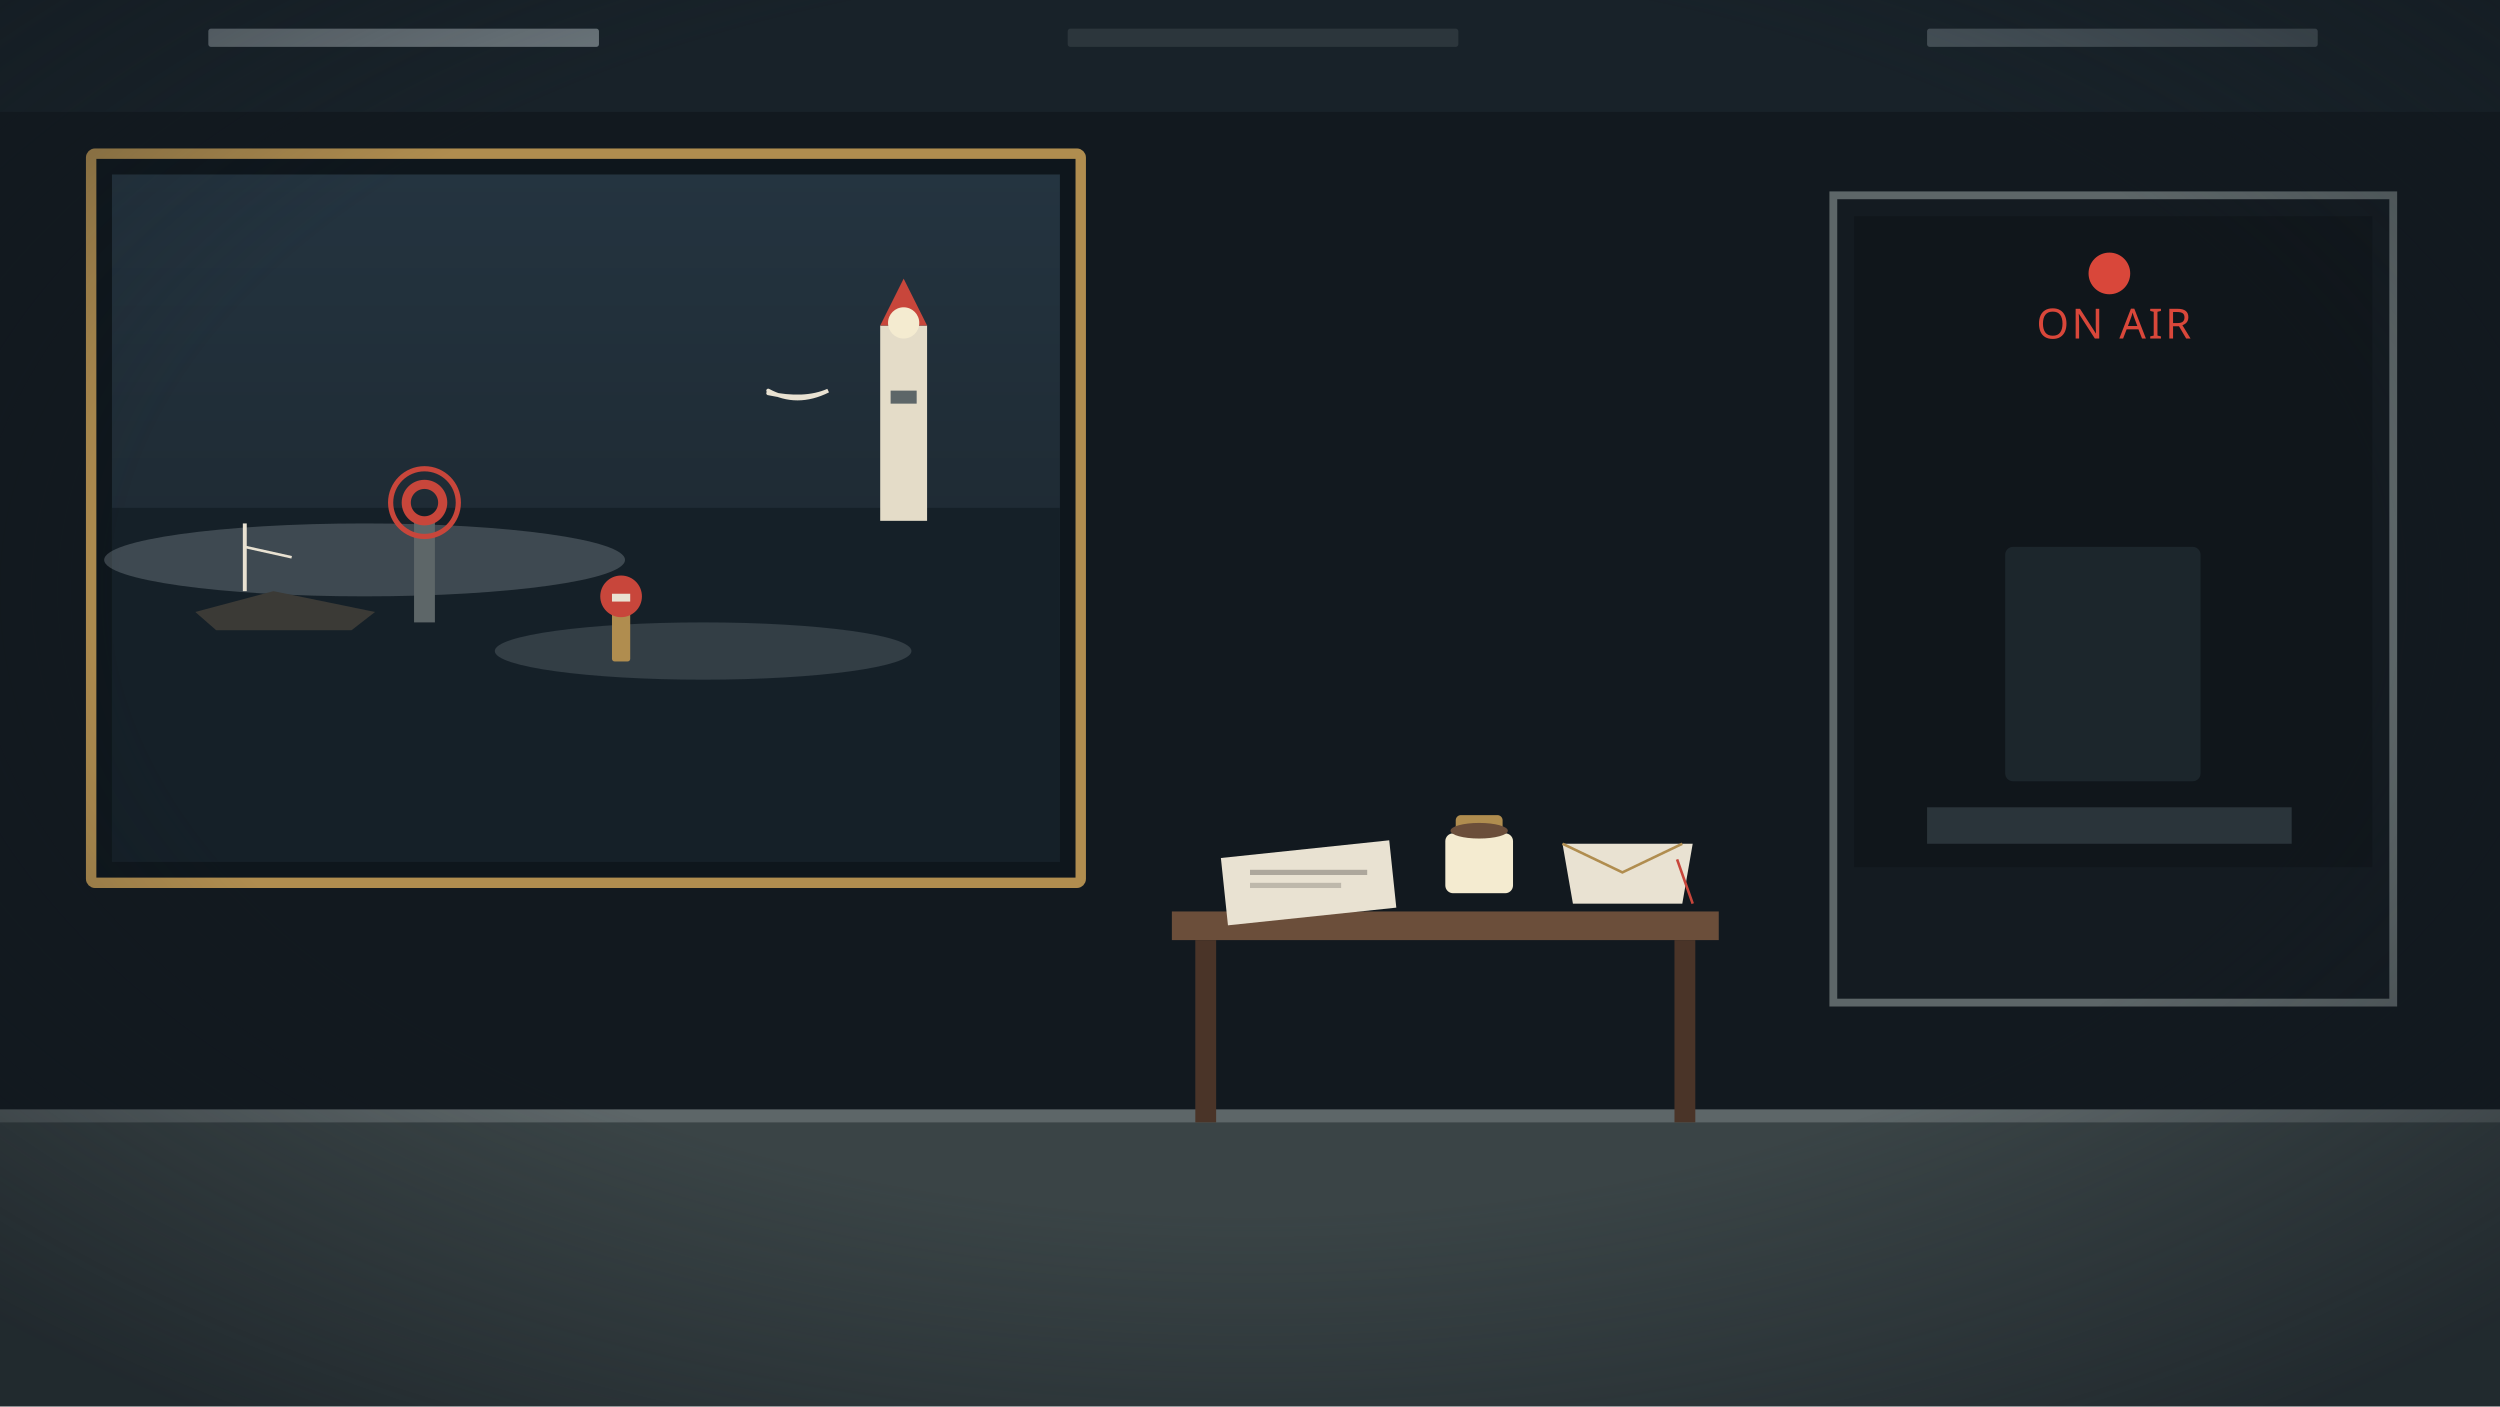
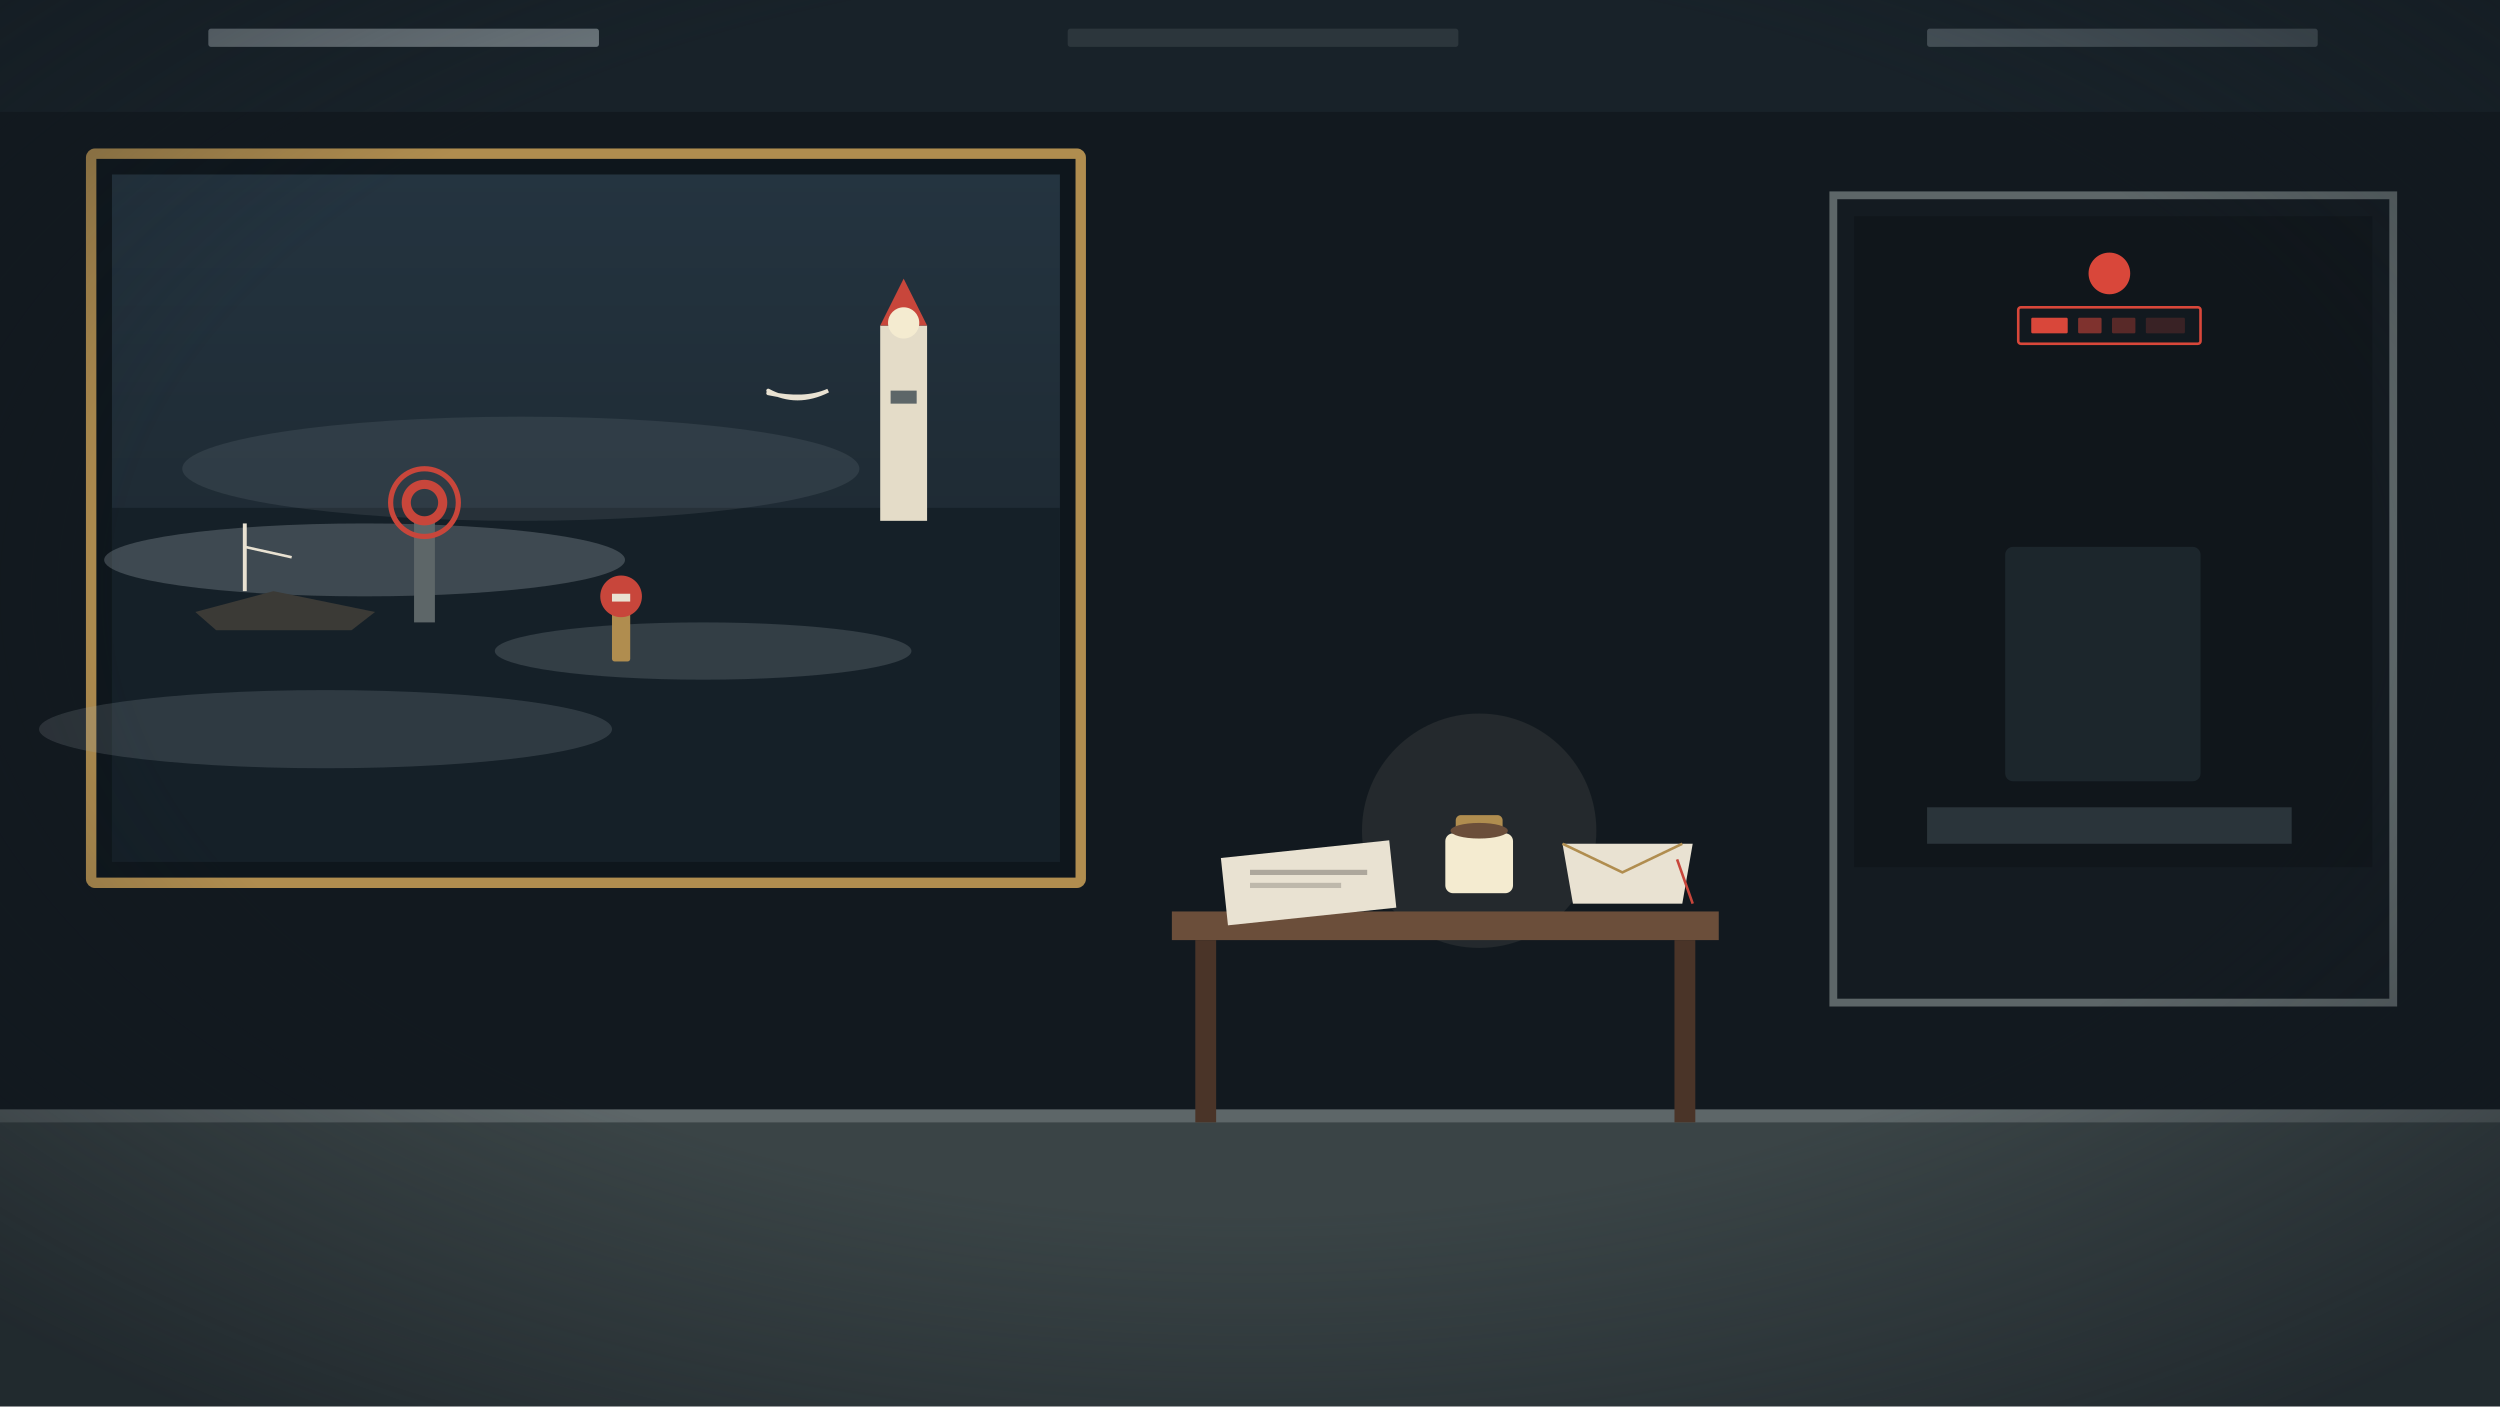
<svg xmlns="http://www.w3.org/2000/svg" width="1920" height="1080" viewBox="0 0 1920 1080">
  <defs>
    <radialGradient id="vig" cx="50%" cy="42%" r="72%">
      <stop offset="62%" stop-color="#12191F" stop-opacity="0" />
      <stop offset="100%" stop-color="#12191F" stop-opacity="0.62" />
    </radialGradient>
    <linearGradient id="sea" x1="0" y1="0" x2="0" y2="1">
      <stop offset="0%" stop-color="#243440" />
      <stop offset="55%" stop-color="#1E2A33" />
      <stop offset="100%" stop-color="#12191F" />
    </linearGradient>
  </defs>
  <rect width="1920" height="1080" fill="#12191F" />
  <rect width="1920" height="86" fill="#182229" />
  <rect x="160" y="22" width="300" height="14" rx="2" fill="#BFCAD0" opacity="0.5" />
  <rect x="820" y="22" width="300" height="14" rx="2" fill="#2c363c" />
  <rect x="1480" y="22" width="300" height="14" rx="2" fill="#BFCAD0" opacity="0.28" />
  <rect y="860" width="1920" height="220" fill="#3a4446" />
  <rect y="852" width="1920" height="10" fill="#5D6668" />
  <rect x="70" y="118" width="760" height="560" rx="3" fill="#0e161c" stroke="#B08D4F" stroke-width="8" />
  <rect x="86" y="134" width="728" height="528" fill="url(#sea)" />
  <rect x="86" y="390" width="728" height="272" fill="#152028" />
  <ellipse cx="280" cy="430" rx="200" ry="28" fill="#A9B4B9" opacity="0.28" />
  <ellipse cx="540" cy="500" rx="160" ry="22" fill="#A9B4B9" opacity="0.2" />
+   <ellipse cx="400" cy="360" rx="260" ry="40" fill="#A9B4B9" opacity="0.12" />
+   <ellipse cx="250" cy="560" rx="220" ry="30" fill="#A9B4B9" opacity="0.18" />
+   <circle cx="1136" cy="638" r="90" fill="#EDE6C8" opacity="0.08" />
  <path d="M150 470 l60 -16 78 16 -18 14 h-104 z" fill="#3B3A36" />
  <path d="M188 454 v-52" stroke="#E9E2D2" stroke-width="3" />
  <path d="M188 420 l36 8" stroke="#E9E2D2" stroke-width="2" />
  <rect x="318" y="400" width="16" height="78" fill="#5D6668" />
  <circle cx="326" cy="386" r="14" fill="none" stroke="#C8463B" stroke-width="7" />
  <circle cx="326" cy="386" r="26" fill="none" stroke="#C8463B" stroke-width="4" />
  <rect x="470" y="468" width="14" height="40" rx="2" fill="#B08D4F" />
  <circle cx="477" cy="458" r="16" fill="#C8463B" />
  <rect x="470" y="456" width="14" height="6" fill="#E9E2D2" />
  <path d="M590 300 q22 12 46 0 q-18 8 -46 2" fill="none" stroke="#E9E2D2" stroke-width="3" stroke-linecap="round" />
  <rect x="676" y="250" width="36" height="150" fill="#E4DCC8" />
  <polygon points="676,250 712,250 694,214" fill="#C8463B" />
  <circle cx="694" cy="248" r="12" fill="#F4EBD0" />
  <rect x="684" y="300" width="20" height="10" fill="#5D6668" />
  <rect x="900" y="700" width="420" height="22" fill="#6B4E3A" />
  <rect x="918" y="722" width="16" height="140" fill="#4a3428" />
  <rect x="1286" y="722" width="16" height="140" fill="#4a3428" />
  <rect x="940" y="652" width="130" height="52" fill="#E9E2D2" transform="rotate(-6 1005 678)" />
  <rect x="960" y="668" width="90" height="4" fill="#3B3A36" opacity="0.35" />
  <rect x="960" y="678" width="70" height="4" fill="#3B3A36" opacity="0.25" />
  <rect x="1110" y="640" width="52" height="46" rx="6" fill="#F4EBD0" />
  <rect x="1118" y="626" width="36" height="16" rx="4" fill="#B08D4F" />
  <ellipse cx="1136" cy="638" rx="22" ry="6" fill="#6B4E3A" />
  <path d="M1200 648 h100 l-8 46 h-84 z" fill="#E9E2D2" />
  <path d="M1200 648 l46 22 46 -22" fill="none" stroke="#B08D4F" stroke-width="2" />
  <path d="M1288 660 l12 34" stroke="#C8463B" stroke-width="2" />
  <rect x="1408" y="150" width="430" height="620" fill="#141b21" stroke="#5D6668" stroke-width="6" />
  <rect x="1424" y="166" width="398" height="500" fill="#10161b" />
  <circle cx="1620" cy="210" r="16" fill="#D9473A" />
-   <text x="1564" y="260" fill="#D9473A" font-family="sans-serif" font-size="32" letter-spacing="2">ON AIR</text>
+   <rect x="1550" y="236" width="140" height="28" rx="2" fill="#12191F" stroke="#D9473A" stroke-width="2" />
+   <rect x="1560" y="244" width="28" height="12" rx="1" fill="#D9473A" />
+   <rect x="1596" y="244" width="18" height="12" rx="1" fill="#D9473A" opacity="0.55" />
+   <rect x="1622" y="244" width="18" height="12" rx="1" fill="#D9473A" opacity="0.35" />
+   <rect x="1648" y="244" width="30" height="12" rx="1" fill="#D9473A" opacity="0.2" />
  <rect x="1540" y="420" width="150" height="180" rx="6" fill="#1c262c" />
  <rect x="1480" y="620" width="280" height="28" fill="#2a343a" />
  <rect width="1920" height="1080" fill="url(#vig)" />
</svg>
